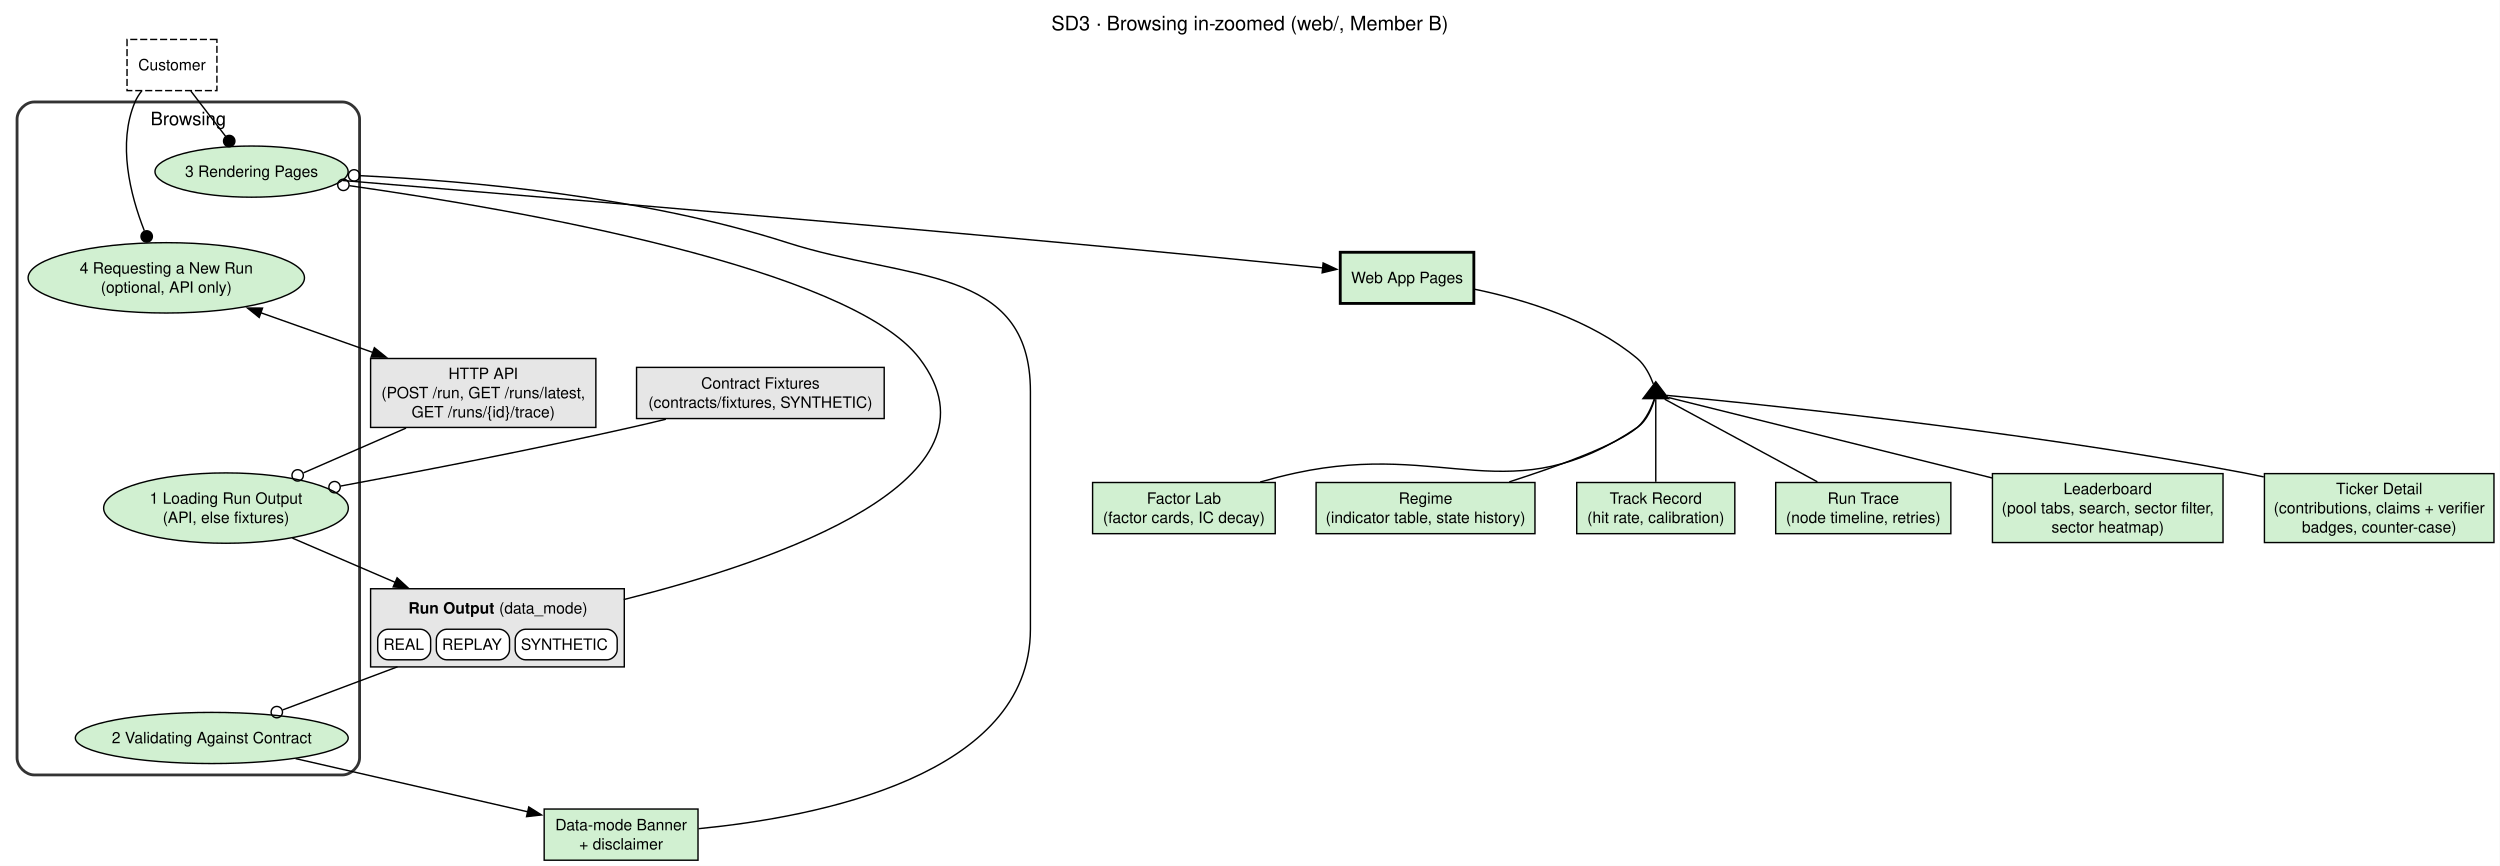
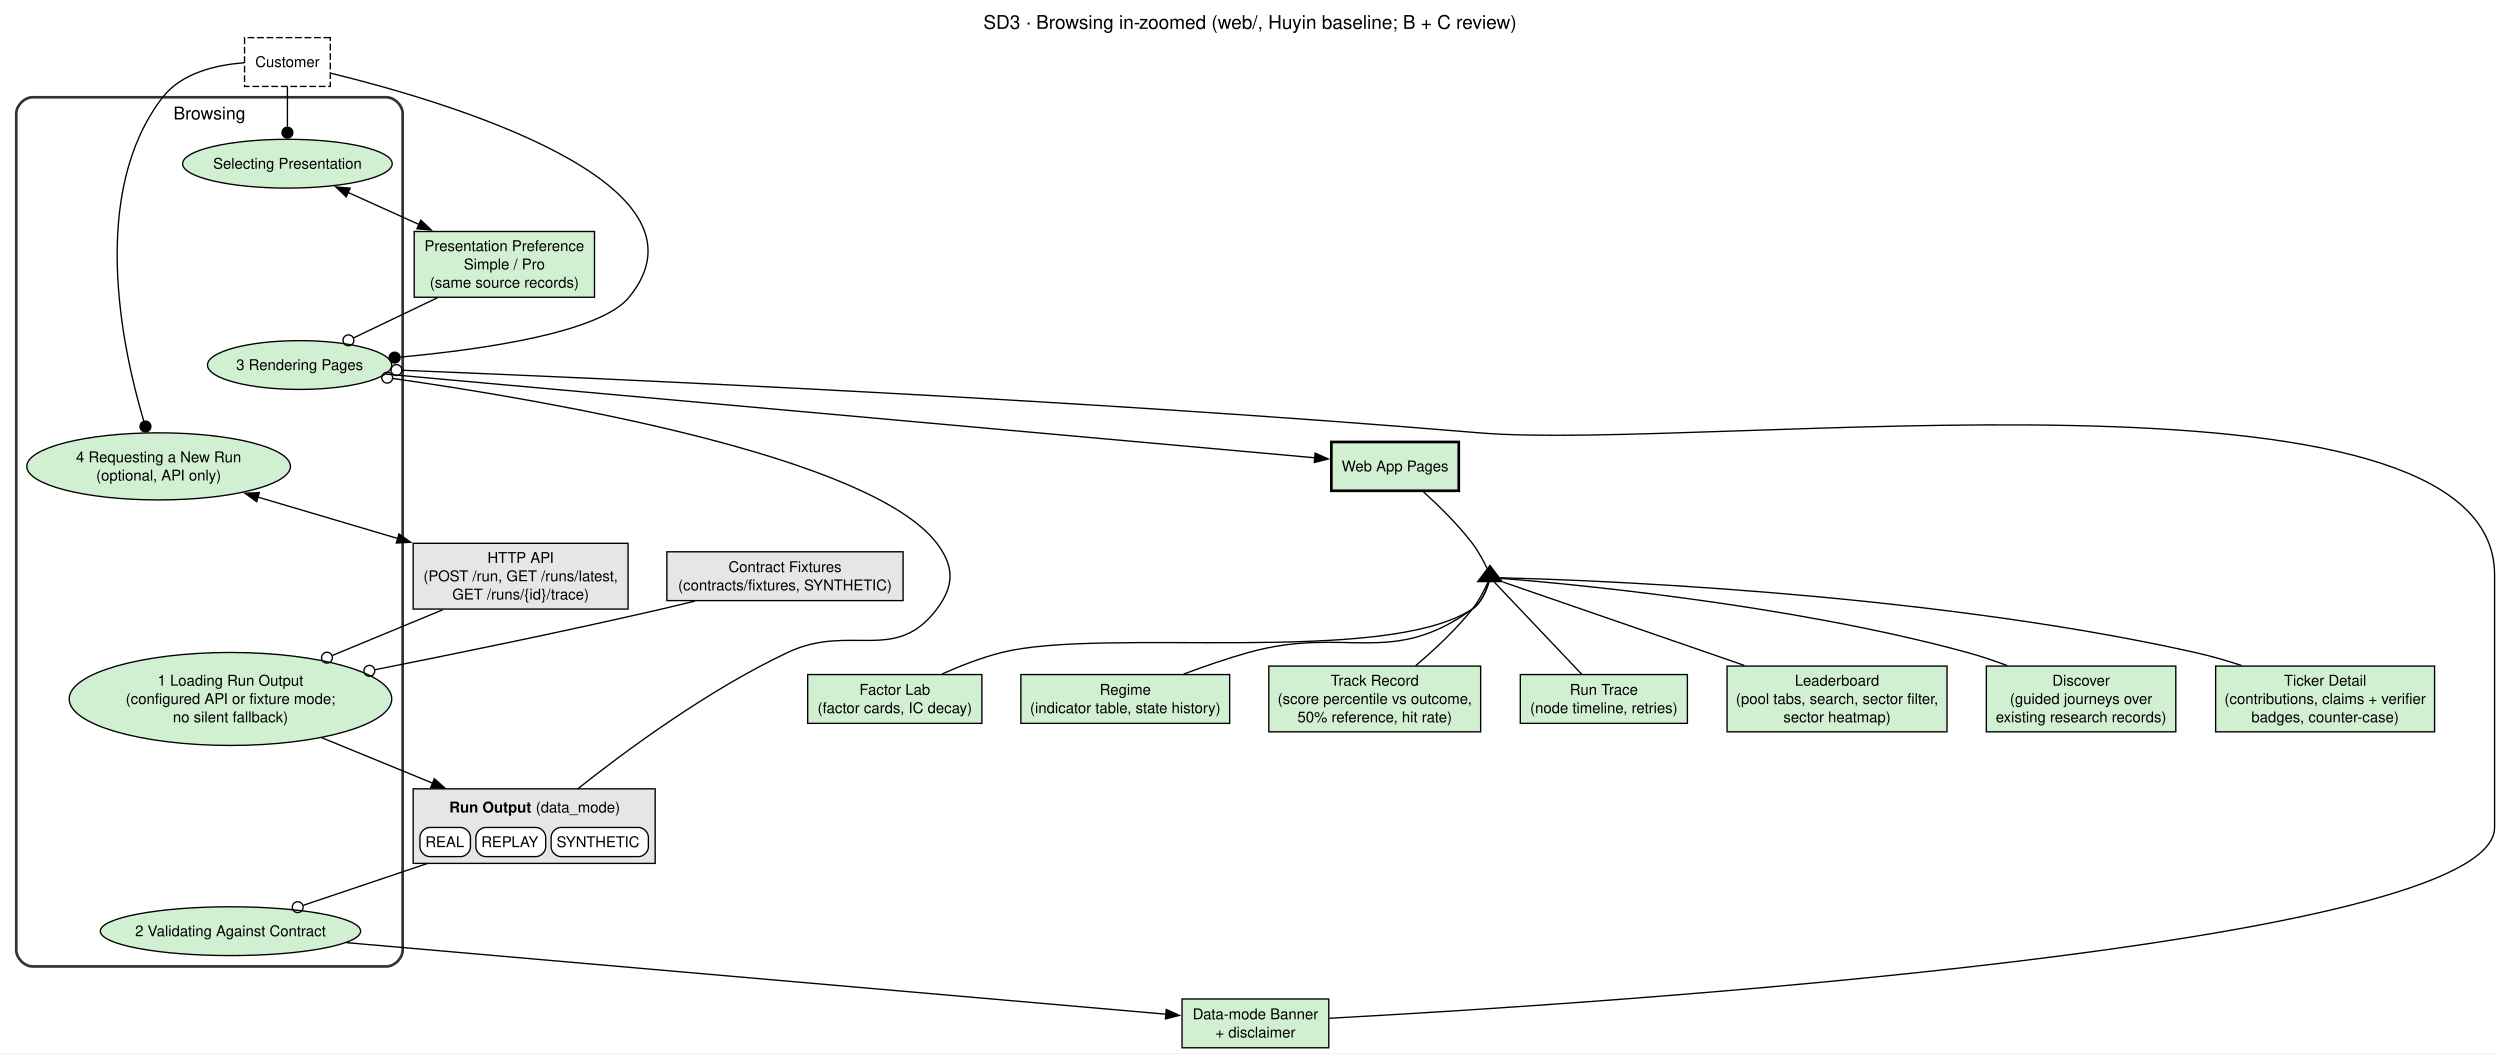
- <svg xmlns="http://www.w3.org/2000/svg" width="1759pt" height="609pt" viewBox="0.00 0.00 1759.00 609.00">
-   <g id="graph0" class="graph" transform="scale(1 1) rotate(0) translate(4 605.24)">
-     <polygon fill="white" stroke="none" points="-4,4 -4,-605.24 1754.75,-605.24 1754.75,4 -4,4" />
-     <text xml:space="preserve" text-anchor="middle" x="875.38" y="-583.94" font-family="Helvetica,sans-Serif" font-size="14.00">SD3 · Browsing in-zoomed (web/, Member B)</text>
+ <svg xmlns="http://www.w3.org/2000/svg" width="1844pt" height="777pt" viewBox="0.00 0.00 1844.00 777.00">
+   <g id="graph0" class="graph" transform="scale(1 1) rotate(0) translate(4 772.84)">
+     <polygon fill="white" stroke="none" points="-4,4 -4,-772.84 1840,-772.84 1840,4 -4,4" />
+     <text xml:space="preserve" text-anchor="middle" x="918" y="-751.54" font-family="Helvetica,sans-Serif" font-size="14.00">SD3 · Browsing in-zoomed (web/, Huyin baseline; B + C review)</text>
    <g id="clust2" class="cluster">
-       <path fill="none" stroke="#333333" stroke-width="2" d="M20,-60C20,-60 237,-60 237,-60 243,-60 249,-66 249,-72 249,-72 249,-521.49 249,-521.49 249,-527.49 243,-533.49 237,-533.49 237,-533.49 20,-533.49 20,-533.49 14,-533.49 8,-527.49 8,-521.49 8,-521.49 8,-72 8,-72 8,-66 14,-60 20,-60" />
-       <text xml:space="preserve" text-anchor="middle" x="128.5" y="-517.14" font-family="Helvetica,sans-Serif" font-size="13.00">Browsing</text>
+       <path fill="none" stroke="#333333" stroke-width="2" d="M20,-60C20,-60 281,-60 281,-60 287,-60 293,-66 293,-72 293,-72 293,-689.09 293,-689.09 293,-695.09 287,-701.09 281,-701.09 281,-701.09 20,-701.09 20,-701.09 14,-701.09 8,-695.09 8,-689.09 8,-689.09 8,-72 8,-72 8,-66 14,-60 20,-60" />
+       <text xml:space="preserve" text-anchor="middle" x="150.5" y="-684.74" font-family="Helvetica,sans-Serif" font-size="13.00">Browsing</text>
    </g>
    <g id="node1" class="node">
-       <polygon fill="#ffffff" stroke="black" stroke-dasharray="5,2" points="148.62,-577.49 85.38,-577.49 85.38,-541.49 148.62,-541.49 148.62,-577.49" />
-       <text xml:space="preserve" text-anchor="middle" x="117" y="-555.79" font-family="Helvetica,sans-Serif" font-size="11.00">Customer</text>
+       <polygon fill="#ffffff" stroke="black" stroke-dasharray="5,2" points="239.62,-745.09 176.38,-745.09 176.38,-709.09 239.62,-709.09 239.62,-745.09" />
+       <text xml:space="preserve" text-anchor="middle" x="208" y="-723.39" font-family="Helvetica,sans-Serif" font-size="11.00">Customer</text>
+     </g>
+     <g id="node18" class="node">
+       <ellipse fill="#d1f0d1" stroke="black" cx="217" cy="-503.59" rx="67.95" ry="18" />
+       <text xml:space="preserve" text-anchor="middle" x="217" y="-499.89" font-family="Helvetica,sans-Serif" font-size="11.00">3 Rendering Pages</text>
+     </g>
+     <g id="edge12" class="edge">
+       <path fill="none" stroke="black" d="M240.1,-718.81C322.35,-698.74 529.43,-638.41 460,-553.59 438.95,-527.86 354.81,-515.34 291.4,-509.46" />
+       <ellipse fill="black" stroke="black" cx="287.08" cy="-509.07" rx="4" ry="4" />
+     </g>
+     <g id="node19" class="node">
+       <ellipse fill="#d1f0d1" stroke="black" cx="113" cy="-428.84" rx="97.23" ry="24.75" />
+       <text xml:space="preserve" text-anchor="middle" x="113" y="-431.89" font-family="Helvetica,sans-Serif" font-size="11.00">4 Requesting a New Run</text>
+       <text xml:space="preserve" text-anchor="middle" x="113" y="-418.39" font-family="Helvetica,sans-Serif" font-size="11.00">(optional, API only)</text>
+     </g>
+     <g id="edge13" class="edge">
+       <path fill="none" stroke="black" d="M176.29,-726.57C155.62,-725.01 129.97,-719.16 116,-701.09 61.85,-631.07 85.59,-517.66 102.04,-462.31" />
+       <ellipse fill="black" stroke="black" cx="103.29" cy="-458.24" rx="4" ry="4" />
+     </g>
+     <g id="node20" class="node">
+       <ellipse fill="#d1f0d1" stroke="black" cx="208" cy="-652.09" rx="77.3" ry="18" />
+       <text xml:space="preserve" text-anchor="middle" x="208" y="-648.39" font-family="Helvetica,sans-Serif" font-size="11.00">Selecting Presentation</text>
+     </g>
+     <g id="edge14" class="edge">
+       <path fill="none" stroke="black" d="M208,-708.79C208,-700.03 208,-689.22 208,-679.45" />
+       <ellipse fill="black" stroke="black" cx="208" cy="-675.02" rx="4" ry="4" />
+     </g>
+     <g id="node2" class="node">
+       <polygon fill="#e6e6e6" stroke="black" points="459.25,-372.09 300.75,-372.09 300.75,-323.59 459.25,-323.59 459.25,-372.09" />
+       <text xml:space="preserve" text-anchor="middle" x="380" y="-357.64" font-family="Helvetica,sans-Serif" font-size="11.00">HTTP API</text>
+       <text xml:space="preserve" text-anchor="middle" x="380" y="-344.14" font-family="Helvetica,sans-Serif" font-size="11.00">(POST /run, GET /runs/latest,</text>
+       <text xml:space="preserve" text-anchor="middle" x="380" y="-330.64" font-family="Helvetica,sans-Serif" font-size="11.00">GET /runs/{id}/trace)</text>
    </g>
    <g id="node16" class="node">
-       <ellipse fill="#d1f0d1" stroke="black" cx="173" cy="-484.49" rx="67.95" ry="18" />
-       <text xml:space="preserve" text-anchor="middle" x="173" y="-480.79" font-family="Helvetica,sans-Serif" font-size="11.00">3 Rendering Pages</text>
-     </g>
-     <g id="edge11" class="edge">
-       <path fill="none" stroke="black" d="M130.27,-541.19C137.58,-531.67 146.75,-519.71 154.73,-509.32" />
-       <ellipse fill="black" stroke="black" cx="157.28" cy="-505.99" rx="4" ry="4" />
+       <ellipse fill="#d1f0d1" stroke="black" cx="166" cy="-257.29" rx="118.97" ry="34.29" />
+       <text xml:space="preserve" text-anchor="middle" x="166" y="-267.09" font-family="Helvetica,sans-Serif" font-size="11.00">1 Loading Run Output</text>
+       <text xml:space="preserve" text-anchor="middle" x="166" y="-253.59" font-family="Helvetica,sans-Serif" font-size="11.00">(configured API or fixture mode;</text>
+       <text xml:space="preserve" text-anchor="middle" x="166" y="-240.09" font-family="Helvetica,sans-Serif" font-size="11.00">no silent fallback)</text>
+     </g>
+     <g id="edge17" class="edge">
+       <path fill="none" stroke="black" d="M322.65,-323.11C297.63,-312.76 267.96,-300.48 241.2,-289.41" />
+       <ellipse fill="none" stroke="black" cx="237.16" cy="-287.74" rx="4" ry="4" />
+     </g>
+     <g id="node3" class="node">
+       <polygon fill="#e6e6e6" stroke="black" points="662.12,-365.84 487.88,-365.84 487.88,-329.84 662.12,-329.84 662.12,-365.84" />
+       <text xml:space="preserve" text-anchor="middle" x="575" y="-350.89" font-family="Helvetica,sans-Serif" font-size="11.00">Contract Fixtures</text>
+       <text xml:space="preserve" text-anchor="middle" x="575" y="-337.39" font-family="Helvetica,sans-Serif" font-size="11.00">(contracts/fixtures, SYNTHETIC)</text>
+     </g>
+     <g id="edge18" class="edge">
+       <path fill="none" stroke="black" d="M508.49,-329.46C500.26,-327.42 491.95,-325.42 484,-323.59 413.84,-307.43 334.52,-291.14 272.65,-278.87" />
+       <ellipse fill="none" stroke="black" cx="268.45" cy="-278.04" rx="4" ry="4" />
+     </g>
+     <g id="node4" class="node">
+       <polygon fill="#e6e6e6" stroke="none" points="300.75,-136 300.75,-191 479.25,-191 479.25,-136 300.75,-136" />
+       <text xml:space="preserve" text-anchor="start" x="327.38" y="-173.55" font-family="Helvetica,sans-Serif" font-weight="bold" font-size="11.00">Run Output</text>
+       <text xml:space="preserve" text-anchor="start" x="388.12" y="-173.55" font-family="Helvetica,sans-Serif" font-size="11.00"> (data_mode)</text>
+       <path fill="white" stroke="none" d="M312.92,-141C312.92,-141 335.83,-141 335.83,-141 339.42,-141 343,-144.58 343,-148.17 343,-148.17 343,-155.33 343,-155.33 343,-158.92 339.42,-162.5 335.83,-162.5 335.83,-162.5 312.92,-162.5 312.92,-162.5 309.33,-162.5 305.75,-158.92 305.75,-155.33 305.75,-155.33 305.75,-148.17 305.75,-148.17 305.75,-144.58 309.33,-141 312.92,-141" />
+       <path fill="none" stroke="black" d="M312.92,-141C312.92,-141 335.83,-141 335.83,-141 339.42,-141 343,-144.58 343,-148.17 343,-148.17 343,-155.33 343,-155.33 343,-158.92 339.42,-162.5 335.83,-162.5 335.83,-162.5 312.92,-162.5 312.92,-162.5 309.33,-162.5 305.75,-158.92 305.75,-155.33 305.75,-155.33 305.75,-148.17 305.75,-148.17 305.75,-144.58 309.33,-141 312.92,-141" />
+       <text xml:space="preserve" text-anchor="start" x="309.75" y="-148" font-family="Helvetica,sans-Serif" font-size="11.00">REAL</text>
+       <path fill="white" stroke="none" d="M354.17,-141C354.17,-141 391.33,-141 391.33,-141 394.92,-141 398.5,-144.58 398.5,-148.17 398.5,-148.17 398.5,-155.33 398.5,-155.33 398.5,-158.92 394.92,-162.5 391.33,-162.5 391.33,-162.5 354.17,-162.5 354.17,-162.5 350.58,-162.5 347,-158.92 347,-155.33 347,-155.33 347,-148.17 347,-148.17 347,-144.58 350.58,-141 354.17,-141" />
+       <path fill="none" stroke="black" d="M354.17,-141C354.17,-141 391.33,-141 391.33,-141 394.92,-141 398.5,-144.58 398.5,-148.17 398.5,-148.17 398.5,-155.33 398.5,-155.33 398.5,-158.92 394.92,-162.5 391.33,-162.5 391.33,-162.5 354.17,-162.5 354.17,-162.5 350.58,-162.5 347,-158.92 347,-155.33 347,-155.33 347,-148.17 347,-148.17 347,-144.58 350.58,-141 354.17,-141" />
+       <text xml:space="preserve" text-anchor="start" x="351" y="-148" font-family="Helvetica,sans-Serif" font-size="11.00">REPLAY</text>
+       <path fill="white" stroke="none" d="M409.67,-141C409.67,-141 467.08,-141 467.08,-141 470.67,-141 474.25,-144.58 474.25,-148.17 474.25,-148.17 474.25,-155.33 474.25,-155.33 474.25,-158.92 470.67,-162.5 467.08,-162.5 467.08,-162.5 409.67,-162.5 409.67,-162.5 406.08,-162.5 402.5,-158.92 402.5,-155.33 402.5,-155.33 402.5,-148.17 402.5,-148.17 402.5,-144.58 406.08,-141 409.67,-141" />
+       <path fill="none" stroke="black" d="M409.67,-141C409.67,-141 467.08,-141 467.08,-141 470.67,-141 474.25,-144.58 474.25,-148.17 474.25,-148.17 474.25,-155.33 474.25,-155.33 474.25,-158.92 470.67,-162.5 467.08,-162.5 467.08,-162.5 409.67,-162.5 409.67,-162.5 406.08,-162.5 402.5,-158.92 402.5,-155.33 402.5,-155.33 402.5,-148.17 402.5,-148.17 402.5,-144.58 406.08,-141 409.67,-141" />
+       <text xml:space="preserve" text-anchor="start" x="406.5" y="-148" font-family="Helvetica,sans-Serif" font-size="11.00">SYNTHETIC</text>
+       <polygon fill="none" stroke="black" points="300.75,-136 300.75,-191 479.25,-191 479.25,-136 300.75,-136" />
    </g>
    <g id="node17" class="node">
-       <ellipse fill="#d1f0d1" stroke="black" cx="113" cy="-409.75" rx="97.23" ry="24.75" />
-       <text xml:space="preserve" text-anchor="middle" x="113" y="-412.8" font-family="Helvetica,sans-Serif" font-size="11.00">4 Requesting a New Run</text>
-       <text xml:space="preserve" text-anchor="middle" x="113" y="-399.3" font-family="Helvetica,sans-Serif" font-size="11.00">(optional, API only)</text>
-     </g>
-     <g id="edge12" class="edge">
-       <path fill="none" stroke="black" d="M95.73,-541.28C93.83,-538.87 92.18,-536.26 91,-533.49 78.58,-504.32 87.57,-468.36 97.54,-442.92" />
-       <ellipse fill="black" stroke="black" cx="99.21" cy="-438.88" rx="4" ry="4" />
-     </g>
-     <g id="node2" class="node">
-       <polygon fill="#e6e6e6" stroke="black" points="415.25,-353 256.75,-353 256.75,-304.5 415.25,-304.5 415.25,-353" />
-       <text xml:space="preserve" text-anchor="middle" x="336" y="-338.55" font-family="Helvetica,sans-Serif" font-size="11.00">HTTP API</text>
-       <text xml:space="preserve" text-anchor="middle" x="336" y="-325.05" font-family="Helvetica,sans-Serif" font-size="11.00">(POST /run, GET /runs/latest,</text>
-       <text xml:space="preserve" text-anchor="middle" x="336" y="-311.55" font-family="Helvetica,sans-Serif" font-size="11.00">GET /runs/{id}/trace)</text>
+       <ellipse fill="#d1f0d1" stroke="black" cx="166" cy="-86" rx="96" ry="18" />
+       <text xml:space="preserve" text-anchor="middle" x="166" y="-82.3" font-family="Helvetica,sans-Serif" font-size="11.00">2 Validating Against Contract</text>
+     </g>
+     <g id="edge20" class="edge">
+       <path fill="none" stroke="black" d="M311.66,-136.09C281.24,-125.84 247.18,-114.36 219.65,-105.08" />
+       <ellipse fill="none" stroke="black" cx="215.59" cy="-103.71" rx="4" ry="4" />
+     </g>
+     <g id="edge22" class="edge">
+       <path fill="none" stroke="black" d="M421.87,-190.8C457.66,-219.18 518.4,-264 577,-291.59 623.07,-313.28 656.44,-282.87 687,-323.59 699.94,-340.83 700.04,-354.93 687,-372.09 638.44,-435.97 404.22,-476.78 285.82,-493.68" />
+       <ellipse fill="none" stroke="black" cx="281.61" cy="-494.27" rx="4" ry="4" />
+     </g>
+     <g id="node5" class="node">
+       <polygon fill="#d1f0d1" stroke="black" stroke-width="2" points="1072,-446.84 978,-446.84 978,-410.84 1072,-410.84 1072,-446.84" />
+       <text xml:space="preserve" text-anchor="middle" x="1025" y="-425.14" font-family="Helvetica,sans-Serif" font-size="11.00">Web App Pages</text>
+     </g>
+     <g id="node6" class="node">
+       <polygon fill="black" stroke="black" points="1095,-355.76 1086,-343.88 1104,-343.88 1095,-355.76" />
+     </g>
+     <g id="edge1" class="edge">
+       <path fill="none" stroke="black" d="M1045.97,-410.03C1057.43,-399.66 1071.4,-385.94 1082,-372.09 1086.61,-366.07 1090.65,-358.22 1092.96,-353.36" />
+     </g>
+     <g id="node7" class="node">
+       <polygon fill="#d1f0d1" stroke="black" points="1432.12,-281.54 1269.88,-281.54 1269.88,-233.04 1432.12,-233.04 1432.12,-281.54" />
+       <text xml:space="preserve" text-anchor="middle" x="1351" y="-267.09" font-family="Helvetica,sans-Serif" font-size="11.00">Leaderboard</text>
+       <text xml:space="preserve" text-anchor="middle" x="1351" y="-253.59" font-family="Helvetica,sans-Serif" font-size="11.00">(pool tabs, search, sector filter,</text>
+       <text xml:space="preserve" text-anchor="middle" x="1351" y="-240.09" font-family="Helvetica,sans-Serif" font-size="11.00">sector heatmap)</text>
+     </g>
+     <g id="edge2" class="edge">
+       <path fill="none" stroke="black" d="M1104.74,-343.48C1129.72,-334.87 1198.07,-311.29 1255,-291.59 1263.92,-288.5 1273.3,-285.25 1282.57,-282.04" />
+     </g>
+     <g id="node8" class="node">
+       <polygon fill="#d1f0d1" stroke="black" points="1600.88,-281.54 1461.12,-281.54 1461.12,-233.04 1600.88,-233.04 1600.88,-281.54" />
+       <text xml:space="preserve" text-anchor="middle" x="1531" y="-267.09" font-family="Helvetica,sans-Serif" font-size="11.00">Discover</text>
+       <text xml:space="preserve" text-anchor="middle" x="1531" y="-253.59" font-family="Helvetica,sans-Serif" font-size="11.00">(guided journeys over</text>
+       <text xml:space="preserve" text-anchor="middle" x="1531" y="-240.09" font-family="Helvetica,sans-Serif" font-size="11.00">existing research records)</text>
+     </g>
+     <g id="edge3" class="edge">
+       <path fill="none" stroke="black" d="M1102.81,-346.26C1141.06,-343.28 1312.13,-328.41 1447,-291.59 1456.69,-288.95 1466.78,-285.54 1476.47,-281.92" />
+     </g>
+     <g id="node9" class="node">
+       <polygon fill="#d1f0d1" stroke="black" points="1791.75,-281.54 1630.25,-281.54 1630.25,-233.04 1791.75,-233.04 1791.75,-281.54" />
+       <text xml:space="preserve" text-anchor="middle" x="1711" y="-267.09" font-family="Helvetica,sans-Serif" font-size="11.00">Ticker Detail</text>
+       <text xml:space="preserve" text-anchor="middle" x="1711" y="-253.59" font-family="Helvetica,sans-Serif" font-size="11.00">(contributions, claims + verifier</text>
+       <text xml:space="preserve" text-anchor="middle" x="1711" y="-240.09" font-family="Helvetica,sans-Serif" font-size="11.00">badges, counter-case)</text>
+     </g>
+     <g id="edge4" class="edge">
+       <path fill="none" stroke="black" d="M1102.43,-346.68C1149.39,-345.58 1409.45,-337.52 1615,-291.59 1626.28,-289.07 1638.07,-285.66 1649.37,-281.98" />
+     </g>
+     <g id="node10" class="node">
+       <polygon fill="#d1f0d1" stroke="black" points="720.25,-275.29 591.75,-275.29 591.75,-239.29 720.25,-239.29 720.25,-275.29" />
+       <text xml:space="preserve" text-anchor="middle" x="656" y="-260.34" font-family="Helvetica,sans-Serif" font-size="11.00">Factor Lab</text>
+       <text xml:space="preserve" text-anchor="middle" x="656" y="-246.84" font-family="Helvetica,sans-Serif" font-size="11.00">(factor cards, IC decay)</text>
+     </g>
+     <g id="edge5" class="edge">
+       <path fill="none" stroke="black" d="M1094.19,-343.46C1092.73,-338.21 1089.13,-328.23 1082,-323.59 1017.08,-281.38 810.12,-310.4 735,-291.59 720.13,-287.86 704.44,-281.75 690.99,-275.77" />
+     </g>
+     <g id="node11" class="node">
+       <polygon fill="#d1f0d1" stroke="black" points="903,-275.29 749,-275.29 749,-239.29 903,-239.29 903,-275.29" />
+       <text xml:space="preserve" text-anchor="middle" x="826" y="-260.34" font-family="Helvetica,sans-Serif" font-size="11.00">Regime</text>
+       <text xml:space="preserve" text-anchor="middle" x="826" y="-246.84" font-family="Helvetica,sans-Serif" font-size="11.00">(indicator table, state history)</text>
+     </g>
+     <g id="edge6" class="edge">
+       <path fill="none" stroke="black" d="M1094.13,-343.54C1092.59,-338.41 1088.89,-328.58 1082,-323.59 1021.48,-279.81 988.97,-311.6 917,-291.59 901.12,-287.17 884.06,-281.26 869.05,-275.64" />
+     </g>
+     <g id="node12" class="node">
+       <polygon fill="#d1f0d1" stroke="black" points="1088.12,-281.54 931.88,-281.54 931.88,-233.04 1088.12,-233.04 1088.12,-281.54" />
+       <text xml:space="preserve" text-anchor="middle" x="1010" y="-267.09" font-family="Helvetica,sans-Serif" font-size="11.00">Track Record</text>
+       <text xml:space="preserve" text-anchor="middle" x="1010" y="-253.59" font-family="Helvetica,sans-Serif" font-size="11.00">(score percentile vs outcome,</text>
+       <text xml:space="preserve" text-anchor="middle" x="1010" y="-240.09" font-family="Helvetica,sans-Serif" font-size="11.00">50% reference, hit rate)</text>
+     </g>
+     <g id="edge7" class="edge">
+       <path fill="none" stroke="black" d="M1093.61,-343.63C1091.5,-338.95 1087.18,-330.1 1082,-323.59 1069.81,-308.27 1053.89,-293.43 1040.11,-281.78" />
+     </g>
+     <g id="node13" class="node">
+       <polygon fill="#d1f0d1" stroke="black" points="1240.62,-275.29 1117.38,-275.29 1117.38,-239.29 1240.62,-239.29 1240.62,-275.29" />
+       <text xml:space="preserve" text-anchor="middle" x="1179" y="-260.34" font-family="Helvetica,sans-Serif" font-size="11.00">Run Trace</text>
+       <text xml:space="preserve" text-anchor="middle" x="1179" y="-246.84" font-family="Helvetica,sans-Serif" font-size="11.00">(node timeline, retries)</text>
+     </g>
+     <g id="edge8" class="edge">
+       <path fill="none" stroke="black" d="M1098.19,-343.48C1108.62,-332.48 1142.2,-297.08 1162.65,-275.53" />
    </g>
    <g id="node14" class="node">
-       <ellipse fill="#d1f0d1" stroke="black" cx="155" cy="-247.75" rx="86.09" ry="24.75" />
-       <text xml:space="preserve" text-anchor="middle" x="155" y="-250.8" font-family="Helvetica,sans-Serif" font-size="11.00">1 Loading Run Output</text>
-       <text xml:space="preserve" text-anchor="middle" x="155" y="-237.3" font-family="Helvetica,sans-Serif" font-size="11.00">(API, else fixtures)</text>
-     </g>
-     <g id="edge13" class="edge">
-       <path fill="none" stroke="black" d="M281.69,-304.05C258.88,-294.09 232.39,-282.53 209.55,-272.56" />
-       <ellipse fill="none" stroke="black" cx="205.44" cy="-270.76" rx="4" ry="4" />
-     </g>
-     <g id="node3" class="node">
-       <polygon fill="#e6e6e6" stroke="black" points="618.12,-346.75 443.88,-346.75 443.88,-310.75 618.12,-310.75 618.12,-346.75" />
-       <text xml:space="preserve" text-anchor="middle" x="531" y="-331.8" font-family="Helvetica,sans-Serif" font-size="11.00">Contract Fixtures</text>
-       <text xml:space="preserve" text-anchor="middle" x="531" y="-318.3" font-family="Helvetica,sans-Serif" font-size="11.00">(contracts/fixtures, SYNTHETIC)</text>
-     </g>
-     <g id="edge14" class="edge">
-       <path fill="none" stroke="black" d="M464.51,-310.29C456.27,-308.27 447.95,-306.29 440,-304.5 371.35,-289.03 292.83,-273.85 235.62,-263.25" />
-       <ellipse fill="none" stroke="black" cx="231.4" cy="-262.47" rx="4" ry="4" />
-     </g>
-     <g id="node4" class="node">
-       <polygon fill="#e6e6e6" stroke="none" points="256.75,-136 256.75,-191 435.25,-191 435.25,-136 256.75,-136" />
-       <text xml:space="preserve" text-anchor="start" x="283.38" y="-173.55" font-family="Helvetica,sans-Serif" font-weight="bold" font-size="11.00">Run Output</text>
-       <text xml:space="preserve" text-anchor="start" x="344.12" y="-173.55" font-family="Helvetica,sans-Serif" font-size="11.00"> (data_mode)</text>
-       <path fill="white" stroke="none" d="M268.92,-141C268.92,-141 291.83,-141 291.83,-141 295.42,-141 299,-144.58 299,-148.17 299,-148.17 299,-155.33 299,-155.33 299,-158.92 295.42,-162.5 291.83,-162.5 291.83,-162.5 268.92,-162.5 268.92,-162.5 265.33,-162.5 261.75,-158.92 261.75,-155.33 261.75,-155.33 261.75,-148.17 261.75,-148.17 261.75,-144.58 265.33,-141 268.92,-141" />
-       <path fill="none" stroke="black" d="M268.92,-141C268.92,-141 291.83,-141 291.83,-141 295.42,-141 299,-144.58 299,-148.17 299,-148.17 299,-155.33 299,-155.33 299,-158.92 295.42,-162.5 291.83,-162.5 291.83,-162.5 268.92,-162.5 268.92,-162.5 265.33,-162.5 261.75,-158.92 261.75,-155.33 261.75,-155.33 261.75,-148.17 261.75,-148.17 261.75,-144.58 265.33,-141 268.92,-141" />
-       <text xml:space="preserve" text-anchor="start" x="265.75" y="-148" font-family="Helvetica,sans-Serif" font-size="11.00">REAL</text>
-       <path fill="white" stroke="none" d="M310.17,-141C310.17,-141 347.33,-141 347.33,-141 350.92,-141 354.5,-144.58 354.5,-148.17 354.5,-148.17 354.5,-155.33 354.5,-155.33 354.5,-158.92 350.92,-162.5 347.33,-162.5 347.33,-162.5 310.17,-162.5 310.17,-162.5 306.58,-162.5 303,-158.92 303,-155.33 303,-155.33 303,-148.17 303,-148.17 303,-144.58 306.58,-141 310.17,-141" />
-       <path fill="none" stroke="black" d="M310.17,-141C310.17,-141 347.33,-141 347.33,-141 350.92,-141 354.5,-144.58 354.5,-148.17 354.5,-148.17 354.5,-155.33 354.5,-155.33 354.5,-158.92 350.92,-162.5 347.33,-162.5 347.33,-162.5 310.17,-162.5 310.17,-162.5 306.58,-162.5 303,-158.92 303,-155.33 303,-155.33 303,-148.17 303,-148.17 303,-144.58 306.58,-141 310.17,-141" />
-       <text xml:space="preserve" text-anchor="start" x="307" y="-148" font-family="Helvetica,sans-Serif" font-size="11.00">REPLAY</text>
-       <path fill="white" stroke="none" d="M365.67,-141C365.67,-141 423.08,-141 423.08,-141 426.67,-141 430.25,-144.58 430.25,-148.17 430.25,-148.17 430.25,-155.33 430.25,-155.33 430.25,-158.92 426.67,-162.5 423.08,-162.5 423.08,-162.5 365.67,-162.5 365.67,-162.5 362.08,-162.5 358.5,-158.92 358.5,-155.33 358.5,-155.33 358.5,-148.17 358.5,-148.17 358.5,-144.58 362.08,-141 365.67,-141" />
-       <path fill="none" stroke="black" d="M365.67,-141C365.67,-141 423.08,-141 423.08,-141 426.67,-141 430.25,-144.58 430.25,-148.17 430.25,-148.17 430.25,-155.33 430.25,-155.33 430.25,-158.92 426.67,-162.5 423.08,-162.5 423.08,-162.5 365.67,-162.5 365.67,-162.5 362.08,-162.5 358.5,-158.92 358.5,-155.33 358.5,-155.33 358.5,-148.17 358.5,-148.17 358.5,-144.58 362.08,-141 365.67,-141" />
-       <text xml:space="preserve" text-anchor="start" x="362.5" y="-148" font-family="Helvetica,sans-Serif" font-size="11.00">SYNTHETIC</text>
-       <polygon fill="none" stroke="black" points="256.75,-136 256.75,-191 435.25,-191 435.25,-136 256.75,-136" />
+       <polygon fill="#d1f0d1" stroke="black" points="976.12,-36 867.88,-36 867.88,0 976.12,0 976.12,-36" />
+       <text xml:space="preserve" text-anchor="middle" x="922" y="-21.05" font-family="Helvetica,sans-Serif" font-size="11.00">Data-mode Banner</text>
+       <text xml:space="preserve" text-anchor="middle" x="922" y="-7.55" font-family="Helvetica,sans-Serif" font-size="11.00">+ disclaimer</text>
+     </g>
+     <g id="edge24" class="edge">
+       <path fill="none" stroke="black" d="M976.44,-21.76C1173.2,-32.45 1836,-74.96 1836,-162.5 1836,-348.84 1836,-348.84 1836,-348.84 1836,-516.9 1254.48,-439.53 1087,-453.59 793.79,-478.19 443.92,-493.69 292.74,-499.72" />
+       <ellipse fill="none" stroke="black" cx="288.44" cy="-499.89" rx="4" ry="4" />
    </g>
    <g id="node15" class="node">
-       <ellipse fill="#d1f0d1" stroke="black" cx="145" cy="-86" rx="96" ry="18" />
-       <text xml:space="preserve" text-anchor="middle" x="145" y="-82.3" font-family="Helvetica,sans-Serif" font-size="11.00">2 Validating Against Contract</text>
+       <polygon fill="#d1f0d1" stroke="black" points="434.5,-602.09 301.5,-602.09 301.5,-553.59 434.5,-553.59 434.5,-602.09" />
+       <text xml:space="preserve" text-anchor="middle" x="368" y="-587.64" font-family="Helvetica,sans-Serif" font-size="11.00">Presentation Preference</text>
+       <text xml:space="preserve" text-anchor="middle" x="368" y="-574.14" font-family="Helvetica,sans-Serif" font-size="11.00">Simple / Pro</text>
+       <text xml:space="preserve" text-anchor="middle" x="368" y="-560.64" font-family="Helvetica,sans-Serif" font-size="11.00">(same source records)</text>
    </g>
    <g id="edge16" class="edge">
-       <path fill="none" stroke="black" d="M275.7,-136.09C249.07,-126.09 219.31,-114.91 194.93,-105.76" />
-       <ellipse fill="none" stroke="black" cx="190.76" cy="-104.19" rx="4" ry="4" />
-     </g>
-     <g id="edge18" class="edge">
-       <path fill="none" stroke="black" d="M434.87,-183.38C544.21,-210.75 707.86,-267.67 643,-353 594.44,-416.88 360.22,-457.69 241.82,-474.59" />
-       <ellipse fill="none" stroke="black" cx="237.61" cy="-475.18" rx="4" ry="4" />
-     </g>
-     <g id="node5" class="node">
-       <polygon fill="#d1f0d1" stroke="black" stroke-width="2" points="1033,-427.75 939,-427.75 939,-391.75 1033,-391.75 1033,-427.75" />
-       <text xml:space="preserve" text-anchor="middle" x="986" y="-406.05" font-family="Helvetica,sans-Serif" font-size="11.00">Web App Pages</text>
-     </g>
-     <g id="node6" class="node">
-       <polygon fill="black" stroke="black" points="1161,-336.67 1152,-324.79 1170,-324.79 1161,-336.67" />
-     </g>
-     <g id="edge1" class="edge">
-       <path fill="none" stroke="black" d="M1033.75,-401.69C1068.64,-394.47 1115.36,-380.27 1148,-353 1153.68,-348.25 1157.34,-340.36 1159.28,-335.1" />
-     </g>
-     <g id="node7" class="node">
-       <polygon fill="#d1f0d1" stroke="black" points="1560.12,-272 1397.88,-272 1397.88,-223.5 1560.12,-223.5 1560.12,-272" />
-       <text xml:space="preserve" text-anchor="middle" x="1479" y="-257.55" font-family="Helvetica,sans-Serif" font-size="11.00">Leaderboard</text>
-       <text xml:space="preserve" text-anchor="middle" x="1479" y="-244.05" font-family="Helvetica,sans-Serif" font-size="11.00">(pool tabs, search, sector filter,</text>
-       <text xml:space="preserve" text-anchor="middle" x="1479" y="-230.55" font-family="Helvetica,sans-Serif" font-size="11.00">sector heatmap)</text>
-     </g>
-     <g id="edge2" class="edge">
-       <path fill="none" stroke="black" d="M1169.84,-325.55C1202.34,-317.48 1317.51,-288.87 1397.71,-268.94" />
-     </g>
-     <g id="node8" class="node">
-       <polygon fill="#d1f0d1" stroke="black" points="1750.75,-272 1589.25,-272 1589.25,-223.5 1750.75,-223.5 1750.75,-272" />
-       <text xml:space="preserve" text-anchor="middle" x="1670" y="-257.55" font-family="Helvetica,sans-Serif" font-size="11.00">Ticker Detail</text>
-       <text xml:space="preserve" text-anchor="middle" x="1670" y="-244.05" font-family="Helvetica,sans-Serif" font-size="11.00">(contributions, claims + verifier</text>
-       <text xml:space="preserve" text-anchor="middle" x="1670" y="-230.55" font-family="Helvetica,sans-Serif" font-size="11.00">badges, counter-case)</text>
-     </g>
-     <g id="edge3" class="edge">
-       <path fill="none" stroke="black" d="M1168.67,-327.05C1210.2,-323.2 1412.25,-303.6 1575,-272.5 1579.51,-271.64 1584.12,-270.69 1588.77,-269.69" />
-     </g>
-     <g id="node9" class="node">
-       <polygon fill="#d1f0d1" stroke="black" points="893.25,-265.75 764.75,-265.75 764.75,-229.75 893.25,-229.75 893.25,-265.75" />
-       <text xml:space="preserve" text-anchor="middle" x="829" y="-250.8" font-family="Helvetica,sans-Serif" font-size="11.00">Factor Lab</text>
-       <text xml:space="preserve" text-anchor="middle" x="829" y="-237.3" font-family="Helvetica,sans-Serif" font-size="11.00">(factor cards, IC decay)</text>
-     </g>
-     <g id="edge4" class="edge">
-       <path fill="none" stroke="black" d="M1160.16,-324.4C1158.67,-319.2 1155.04,-309.28 1148,-304.5 1058.99,-244.02 1013.19,-295.17 908,-272.5 899.74,-270.72 891.09,-268.5 882.67,-266.13" />
-     </g>
-     <g id="node10" class="node">
-       <polygon fill="#d1f0d1" stroke="black" points="1076,-265.75 922,-265.75 922,-229.75 1076,-229.75 1076,-265.75" />
-       <text xml:space="preserve" text-anchor="middle" x="999" y="-250.8" font-family="Helvetica,sans-Serif" font-size="11.00">Regime</text>
-       <text xml:space="preserve" text-anchor="middle" x="999" y="-237.3" font-family="Helvetica,sans-Serif" font-size="11.00">(indicator table, state history)</text>
-     </g>
-     <g id="edge5" class="edge">
-       <path fill="none" stroke="black" d="M1160.03,-324.58C1158.35,-319.63 1154.46,-310.04 1148,-304.5 1133.86,-292.35 1093.19,-277.51 1057.92,-266.2" />
-     </g>
-     <g id="node11" class="node">
-       <polygon fill="#d1f0d1" stroke="black" points="1216.62,-265.75 1105.38,-265.75 1105.38,-229.75 1216.62,-229.75 1216.62,-265.75" />
-       <text xml:space="preserve" text-anchor="middle" x="1161" y="-250.8" font-family="Helvetica,sans-Serif" font-size="11.00">Track Record</text>
-       <text xml:space="preserve" text-anchor="middle" x="1161" y="-237.3" font-family="Helvetica,sans-Serif" font-size="11.00">(hit rate, calibration)</text>
-     </g>
-     <g id="edge6" class="edge">
-       <path fill="none" stroke="black" d="M1161,-324.35C1161,-314.49 1161,-285.32 1161,-266.23" />
-     </g>
-     <g id="node12" class="node">
-       <polygon fill="#d1f0d1" stroke="black" points="1368.62,-265.75 1245.38,-265.75 1245.38,-229.75 1368.62,-229.75 1368.62,-265.75" />
-       <text xml:space="preserve" text-anchor="middle" x="1307" y="-250.8" font-family="Helvetica,sans-Serif" font-size="11.00">Run Trace</text>
-       <text xml:space="preserve" text-anchor="middle" x="1307" y="-237.3" font-family="Helvetica,sans-Serif" font-size="11.00">(node timeline, retries)</text>
-     </g>
-     <g id="edge7" class="edge">
-       <path fill="none" stroke="black" d="M1167.27,-324.35C1185.5,-314.49 1239.41,-285.32 1274.69,-266.23" />
-     </g>
-     <g id="node13" class="node">
-       <polygon fill="#d1f0d1" stroke="black" points="487.12,-36 378.88,-36 378.88,0 487.12,0 487.12,-36" />
-       <text xml:space="preserve" text-anchor="middle" x="433" y="-21.05" font-family="Helvetica,sans-Serif" font-size="11.00">Data-mode Banner</text>
-       <text xml:space="preserve" text-anchor="middle" x="433" y="-7.55" font-family="Helvetica,sans-Serif" font-size="11.00">+ disclaimer</text>
-     </g>
-     <g id="edge20" class="edge">
-       <path fill="none" stroke="black" d="M487.51,-22.18C571,-30.31 721,-59.29 721,-162.5 721,-329.75 721,-329.75 721,-329.75 721,-418.87 634.86,-407.25 550,-434.49 449.25,-466.85 326.83,-477.89 249.4,-481.63" />
-       <ellipse fill="none" stroke="black" cx="245.15" cy="-481.83" rx="4" ry="4" />
+       <path fill="none" stroke="black" d="M318.56,-553.18C298.63,-543.64 275.94,-532.79 257.07,-523.76" />
+       <ellipse fill="none" stroke="black" cx="253.02" cy="-521.82" rx="4" ry="4" />
+     </g>
+     <g id="edge19" class="edge">
+       <path fill="none" stroke="black" d="M233.51,-228.63C259.33,-218.05 288.91,-205.93 315.35,-195.09" />
+       <polygon fill="black" stroke="black" points="316.37,-198.46 324.3,-191.42 313.72,-191.98 316.37,-198.46" />
+     </g>
+     <g id="edge21" class="edge">
+       <path fill="none" stroke="black" d="M251.62,-77.53C404.09,-64.21 719.47,-36.68 856.29,-24.74" />
+       <polygon fill="black" stroke="black" points="856.23,-28.26 865.89,-23.9 855.62,-21.28 856.23,-28.26" />
+     </g>
+     <g id="edge23" class="edge">
+       <path fill="none" stroke="black" d="M280.74,-496.85C433.46,-483.1 818.54,-448.43 966.15,-435.14" />
+       <polygon fill="black" stroke="black" points="966.05,-438.66 975.69,-434.28 965.42,-431.69 966.05,-438.66" />
+     </g>
+     <g id="edge25" class="edge">
+       <path fill="none" stroke="black" d="M186.01,-406.24C217.98,-396.78 255.82,-385.58 289.56,-375.6" />
+       <polygon fill="black" stroke="black" points="185.31,-402.79 176.71,-408.99 187.3,-409.51 185.31,-402.79" />
+       <polygon fill="black" stroke="black" points="290.31,-379.03 298.9,-372.83 288.32,-372.32 290.31,-379.03" />
    </g>
    <g id="edge15" class="edge">
-       <path fill="none" stroke="black" d="M201.72,-226.63C223.56,-217.22 250.05,-205.82 274.35,-195.36" />
-       <polygon fill="black" stroke="black" points="275.41,-198.71 283.21,-191.54 272.64,-192.28 275.41,-198.71" />
-     </g>
-     <g id="edge17" class="edge">
-       <path fill="none" stroke="black" d="M203.98,-71.48C251.46,-60.6 318.15,-45.32 367.33,-34.05" />
-       <polygon fill="black" stroke="black" points="368.05,-37.48 377.01,-31.83 366.48,-30.65 368.05,-37.48" />
-     </g>
-     <g id="edge19" class="edge">
-       <path fill="none" stroke="black" d="M237.13,-478.23C342.66,-469.5 559.53,-451.35 743,-434.49 805.72,-428.73 877.5,-421.66 926.69,-416.74" />
-       <polygon fill="black" stroke="black" points="926.96,-420.23 936.56,-415.75 926.26,-413.26 926.96,-420.23" />
-     </g>
-     <g id="edge21" class="edge">
-       <path fill="none" stroke="black" d="M179.31,-385.25C204.12,-376.47 232.51,-366.41 258.25,-357.29" />
-       <polygon fill="black" stroke="black" points="178.38,-381.87 170.12,-388.51 180.72,-388.47 178.38,-381.87" />
-       <polygon fill="black" stroke="black" points="259.42,-360.59 267.68,-353.95 257.09,-353.99 259.42,-360.59" />
+       <path fill="none" stroke="black" d="M252.75,-630.88C269.03,-623.53 287.74,-615.08 305.29,-607.15" />
+       <polygon fill="black" stroke="black" points="251.38,-627.66 243.7,-634.96 254.26,-634.04 251.38,-627.66" />
+       <polygon fill="black" stroke="black" points="306.41,-610.49 314.09,-603.18 303.53,-604.11 306.41,-610.49" />
    </g>
  </g>
</svg>
